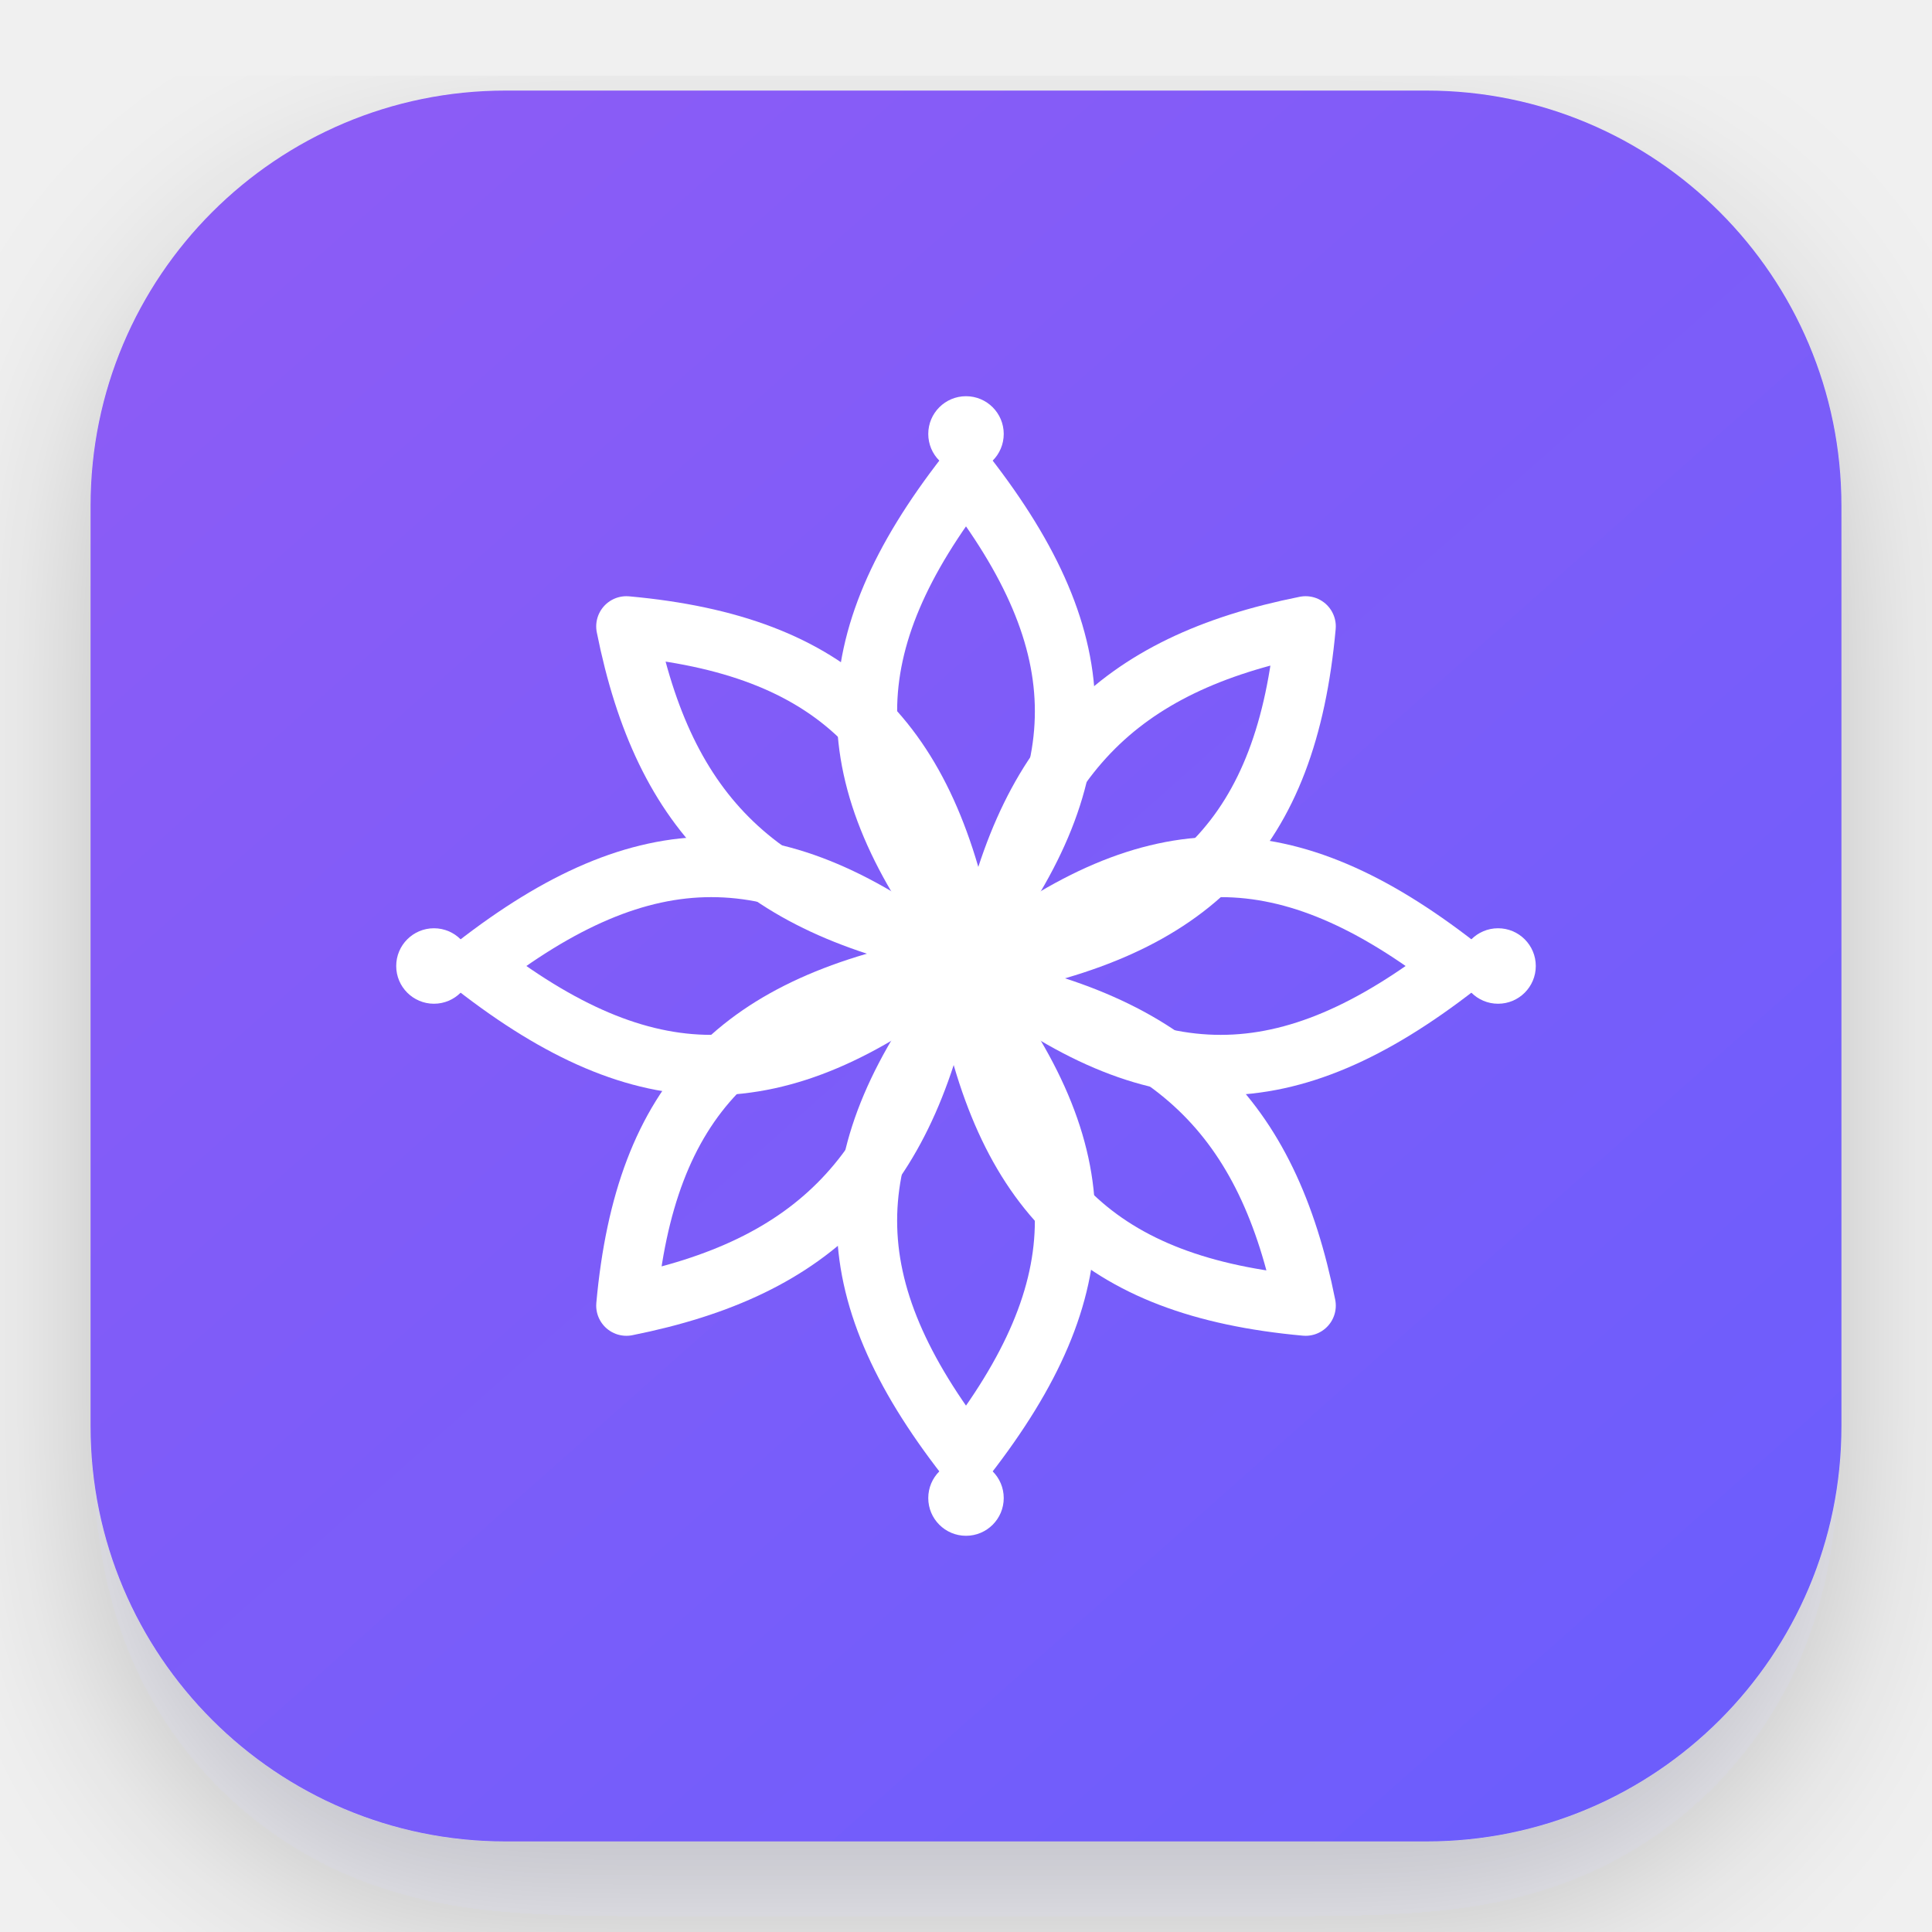
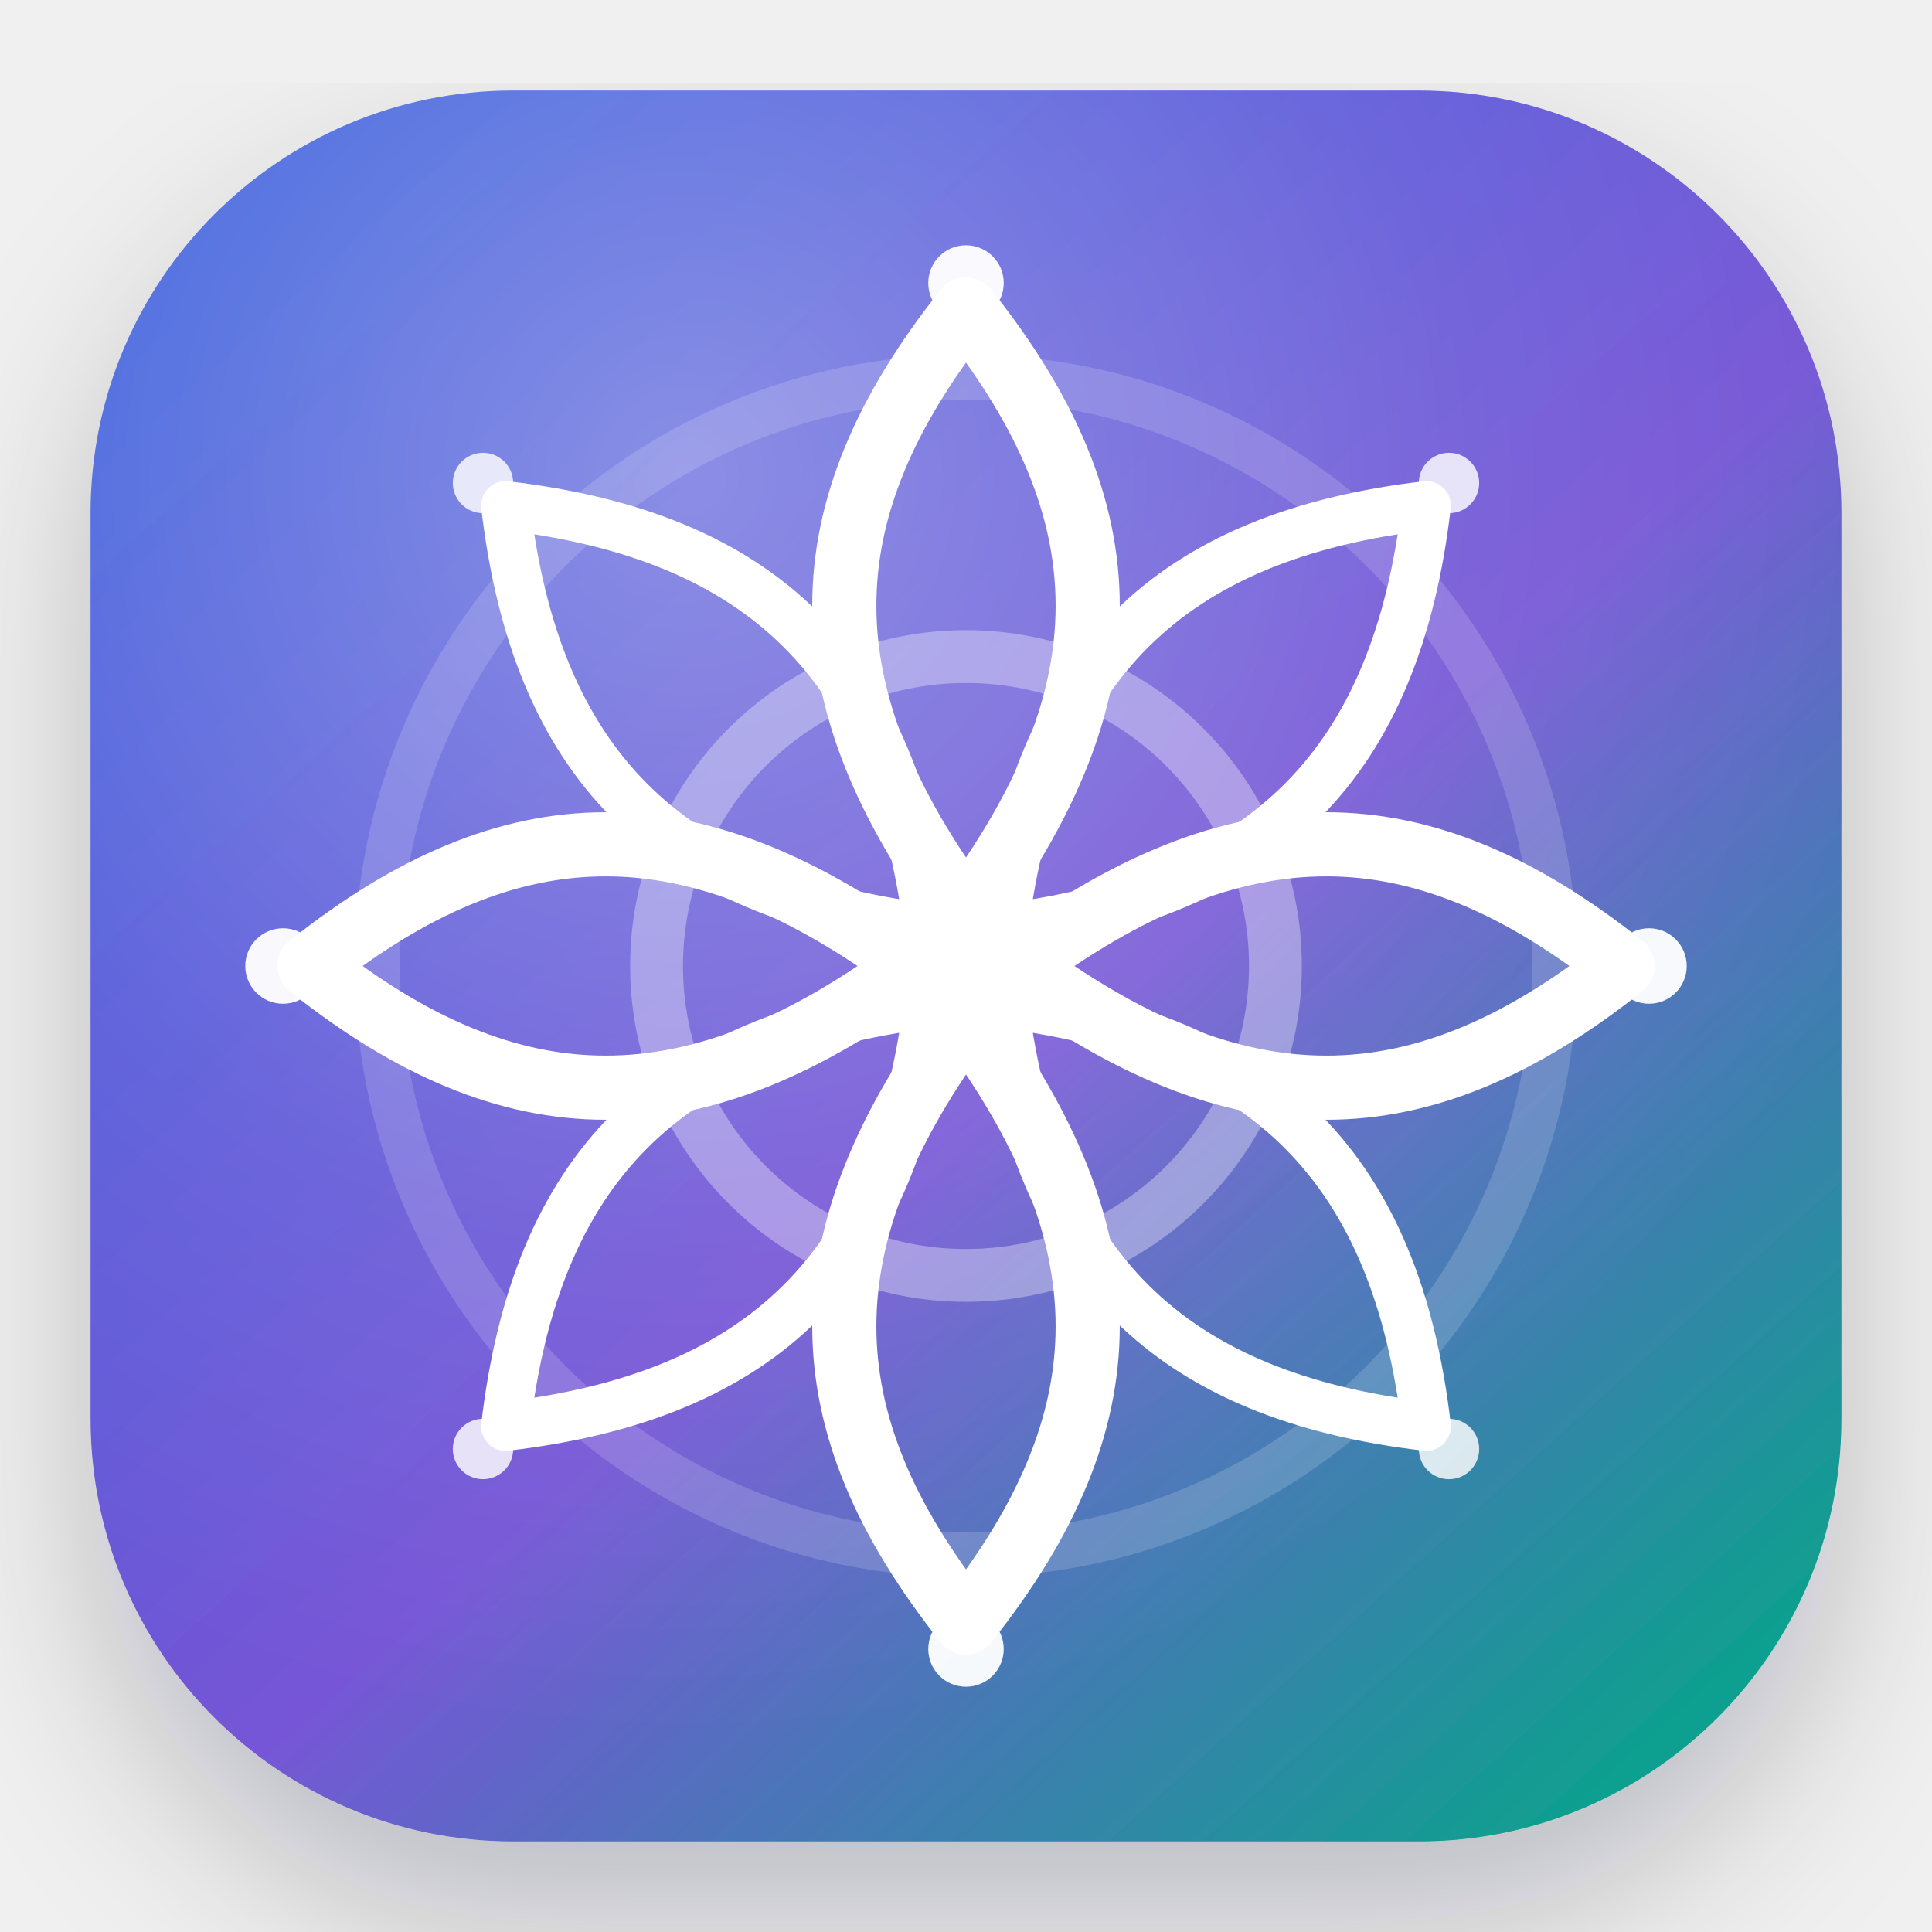
- <svg xmlns="http://www.w3.org/2000/svg" viewBox="0 0 512 512">
+ <svg xmlns="http://www.w3.org/2000/svg" viewBox="0 0 512 512" role="img" aria-label="MyLife Planner">
  <defs>
-     <linearGradient id="g" x1="80" y1="60" x2="430" y2="455" gradientUnits="userSpaceOnUse">
-       <stop offset="0" stop-color="#8b5cf6" />
-       <stop offset="1" stop-color="#6d5dfc" />
+     <linearGradient id="bg" x1="74" y1="58" x2="438" y2="462" gradientUnits="userSpaceOnUse">
+       <stop offset="0" stop-color="#3b5bdb" />
+       <stop offset=".55" stop-color="#7657d6" />
+       <stop offset="1" stop-color="#0f9f8f" />
    </linearGradient>
-     <filter id="shadow" x="-10%" y="-10%" width="120%" height="120%">
-       <feDropShadow dx="0" dy="20" stdDeviation="24" flood-color="#0f172a" flood-opacity=".20" />
+     <radialGradient id="shine" cx="34%" cy="22%" r="72%">
+       <stop offset="0" stop-color="#ffffff" stop-opacity=".32" />
+       <stop offset=".62" stop-color="#ffffff" stop-opacity=".08" />
+       <stop offset="1" stop-color="#ffffff" stop-opacity="0" />
+     </radialGradient>
+     <filter id="shadow" x="-12%" y="-12%" width="124%" height="124%">
+       <feDropShadow dx="0" dy="22" stdDeviation="24" flood-color="#101722" flood-opacity=".22" />
    </filter>
  </defs>
-   <rect x="24" y="24" width="464" height="464" rx="110" fill="url(#g)" filter="url(#shadow)" />
-   <g transform="translate(96 96) scale(5)" color="#ffffff">
-     <g fill="none" stroke="currentColor" stroke-width="3.2" stroke-linecap="round" stroke-linejoin="round">
-       <path d="M32 6C25 15 25 22 32 31C39 22 39 15 32 6Z" />
-       <path d="M32 58C39 49 39 42 32 33C25 42 25 49 32 58Z" />
-       <path d="M6 32C15 25 22 25 31 32C22 39 15 39 6 32Z" />
-       <path d="M58 32C49 39 42 39 33 32C42 25 49 25 58 32Z" />
-       <path d="M14 14C25 15 30 20 32 31C21 29 16 24 14 14Z" />
-       <path d="M50 14C49 25 44 30 33 32C35 21 40 16 50 14Z" />
-       <path d="M14 50C15 39 20 34 31 32C29 43 24 48 14 50Z" />
-       <path d="M50 50C39 49 34 44 32 33C43 35 48 40 50 50Z" />
-     </g>
-     <circle cx="32" cy="32" r="3.2" fill="currentColor" />
-     <circle cx="32" cy="3.8" r="2" fill="currentColor" />
-     <circle cx="32" cy="60.2" r="2" fill="currentColor" />
-     <circle cx="3.8" cy="32" r="2" fill="currentColor" />
-     <circle cx="60.2" cy="32" r="2" fill="currentColor" />
+   <rect x="24" y="24" width="464" height="464" rx="112" fill="url(#bg)" filter="url(#shadow)" />
+   <rect x="24" y="24" width="464" height="464" rx="112" fill="url(#shine)" />
+   <circle cx="256" cy="256" r="156" fill="none" stroke="#ffffff" stroke-width="12" opacity=".16" />
+   <circle cx="256" cy="256" r="82" fill="none" stroke="#ffffff" stroke-width="14" opacity=".34" />
+   <g fill="none" stroke="#ffffff" stroke-linecap="round" stroke-linejoin="round">
+     <path stroke-width="17" d="M256 82c-43 54-43 102 0 160 43-58 43-106 0-160Z" />
+     <path stroke-width="17" d="M256 430c43-54 43-102 0-160-43 58-43 106 0 160Z" />
+     <path stroke-width="17" d="M82 256c54-43 102-43 160 0-58 43-106 43-160 0Z" />
+     <path stroke-width="17" d="M430 256c-54 43-102 43-160 0 58-43 106-43 160 0Z" />
+     <path stroke-width="13" d="M134 134c68 8 103 42 112 112-70-9-104-44-112-112Z" />
+     <path stroke-width="13" d="M378 134c-8 68-42 103-112 112 9-70 44-104 112-112Z" />
+     <path stroke-width="13" d="M134 378c8-68 42-103 112-112-9 70-44 104-112 112Z" />
+     <path stroke-width="13" d="M378 378c-68-8-103-42-112-112 70 9 104 44 112 112Z" />
+   </g>
+   <g fill="#ffffff">
+     <circle cx="256" cy="256" r="23" />
+     <circle cx="256" cy="75" r="10" opacity=".95" />
+     <circle cx="256" cy="437" r="10" opacity=".95" />
+     <circle cx="75" cy="256" r="10" opacity=".95" />
+     <circle cx="437" cy="256" r="10" opacity=".95" />
+     <circle cx="128" cy="128" r="8" opacity=".82" />
+     <circle cx="384" cy="128" r="8" opacity=".82" />
+     <circle cx="128" cy="384" r="8" opacity=".82" />
+     <circle cx="384" cy="384" r="8" opacity=".82" />
  </g>
</svg>
